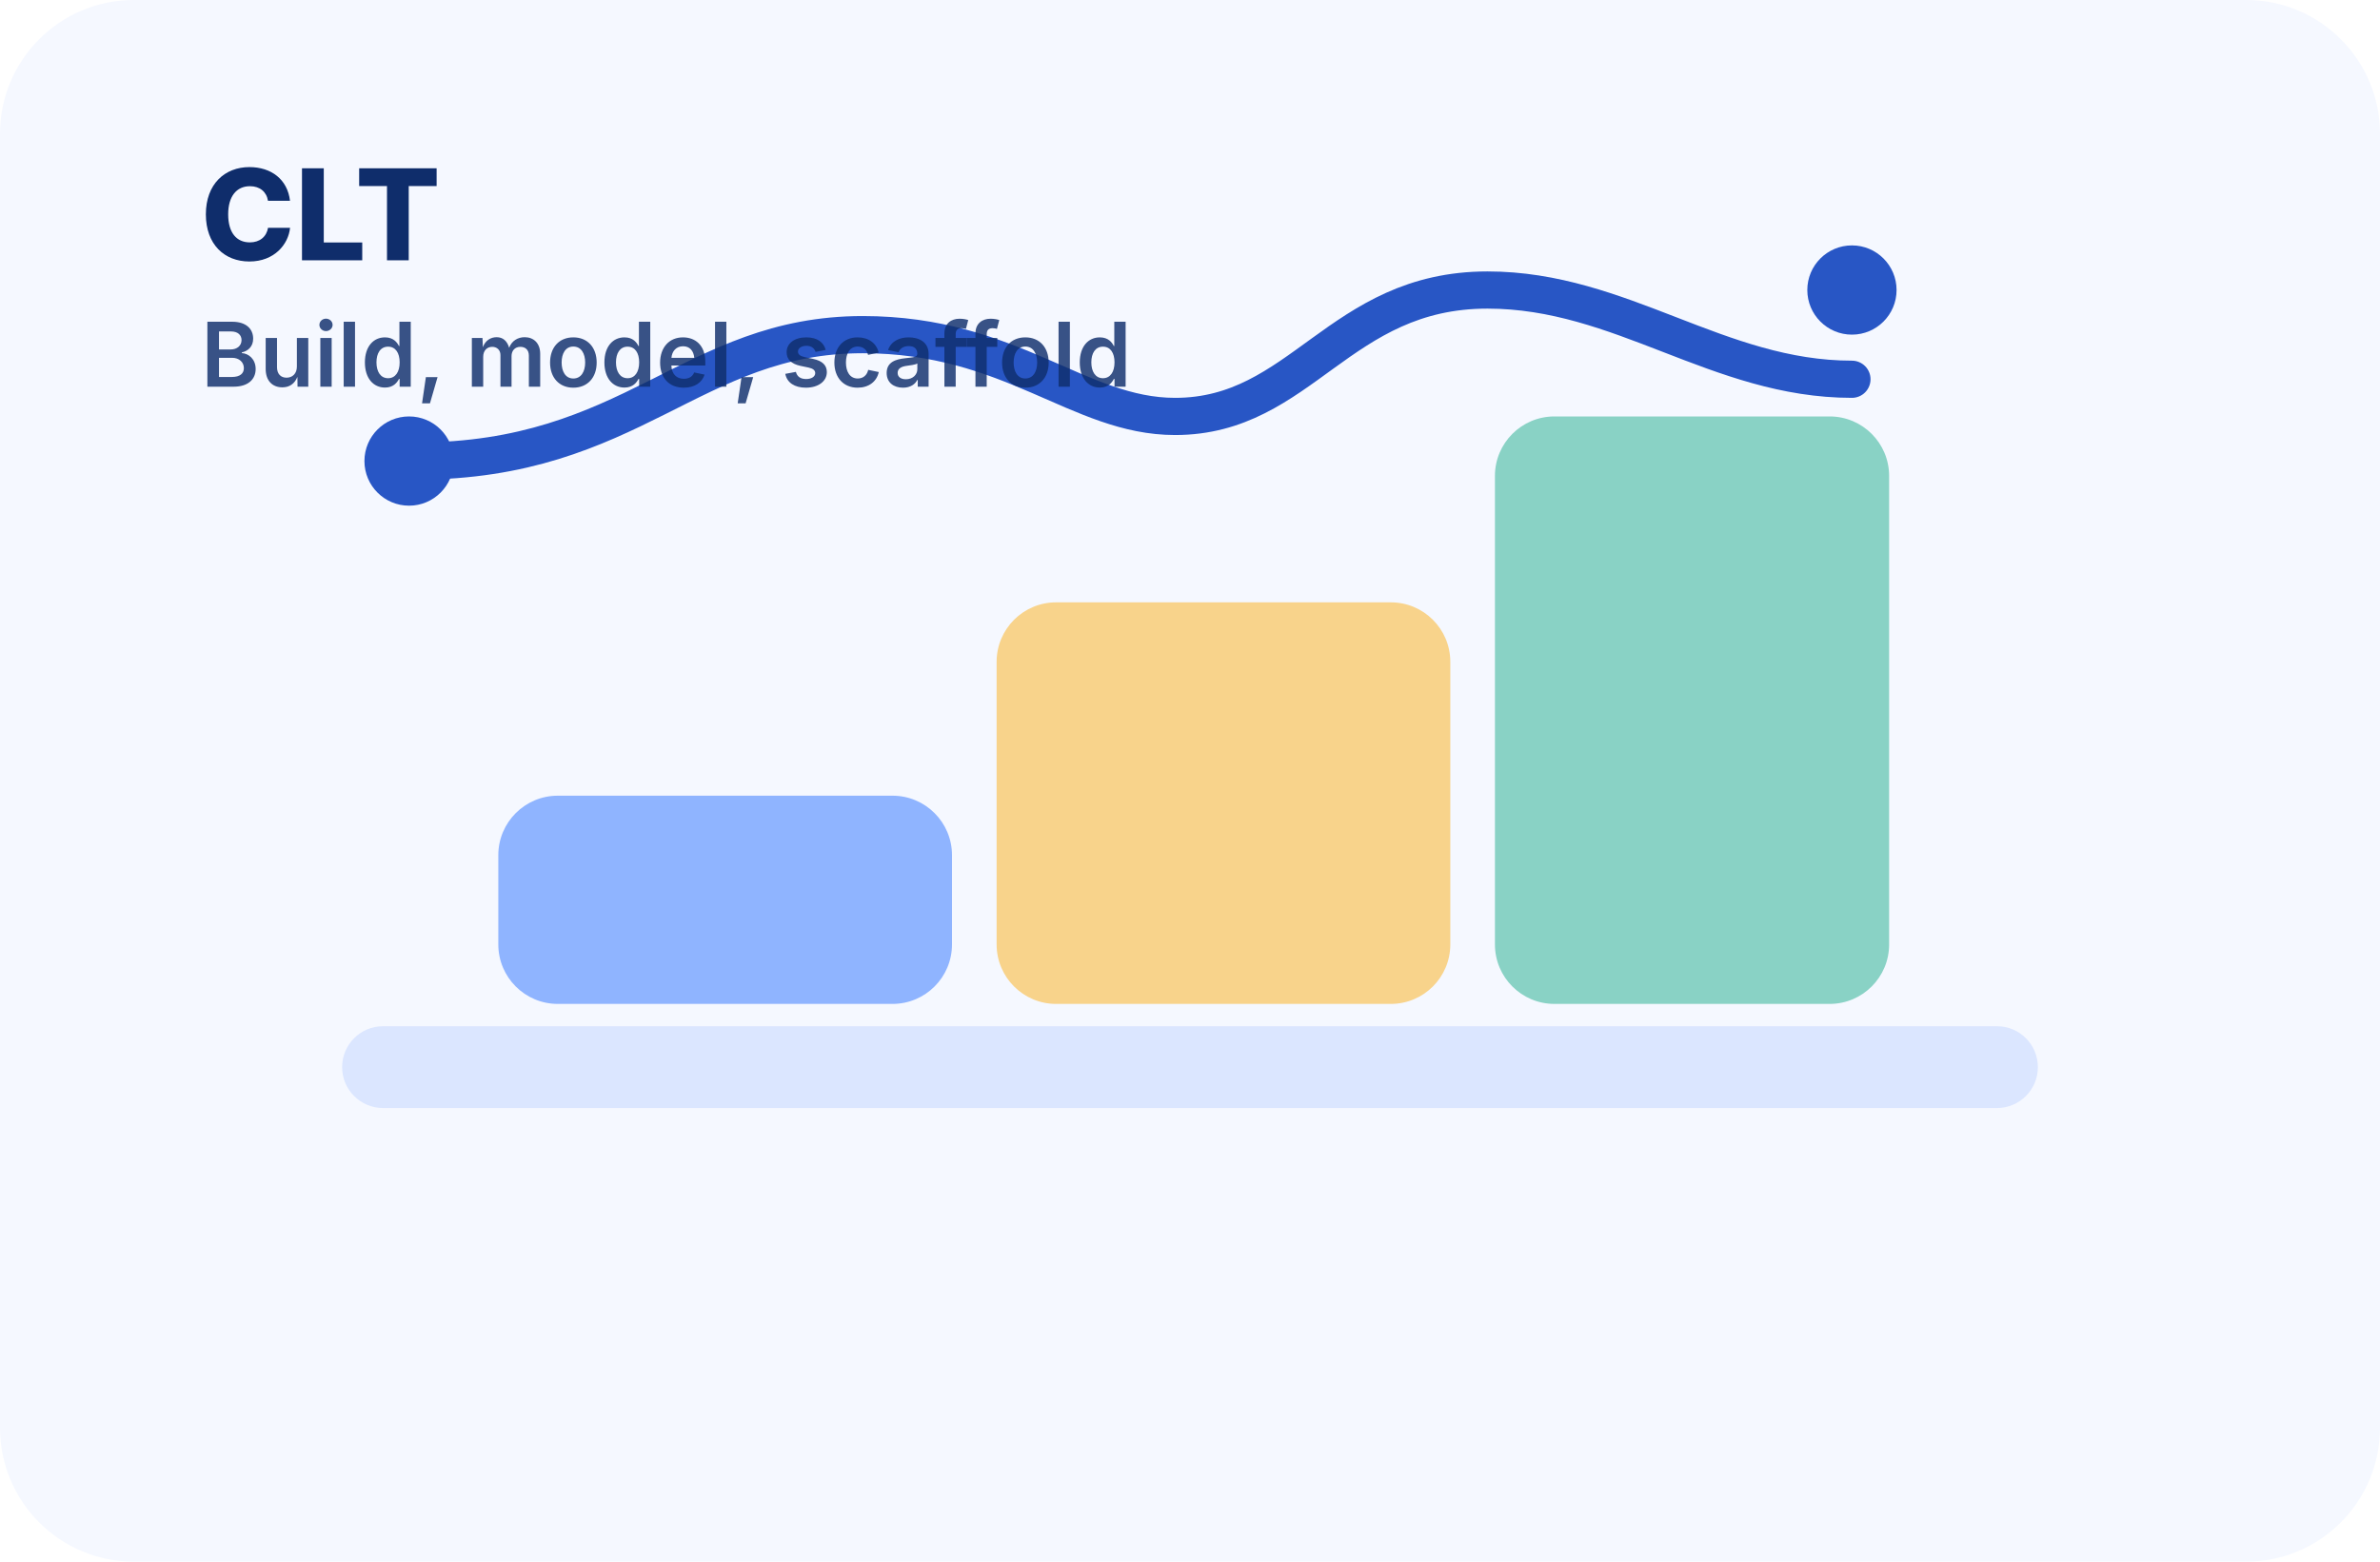
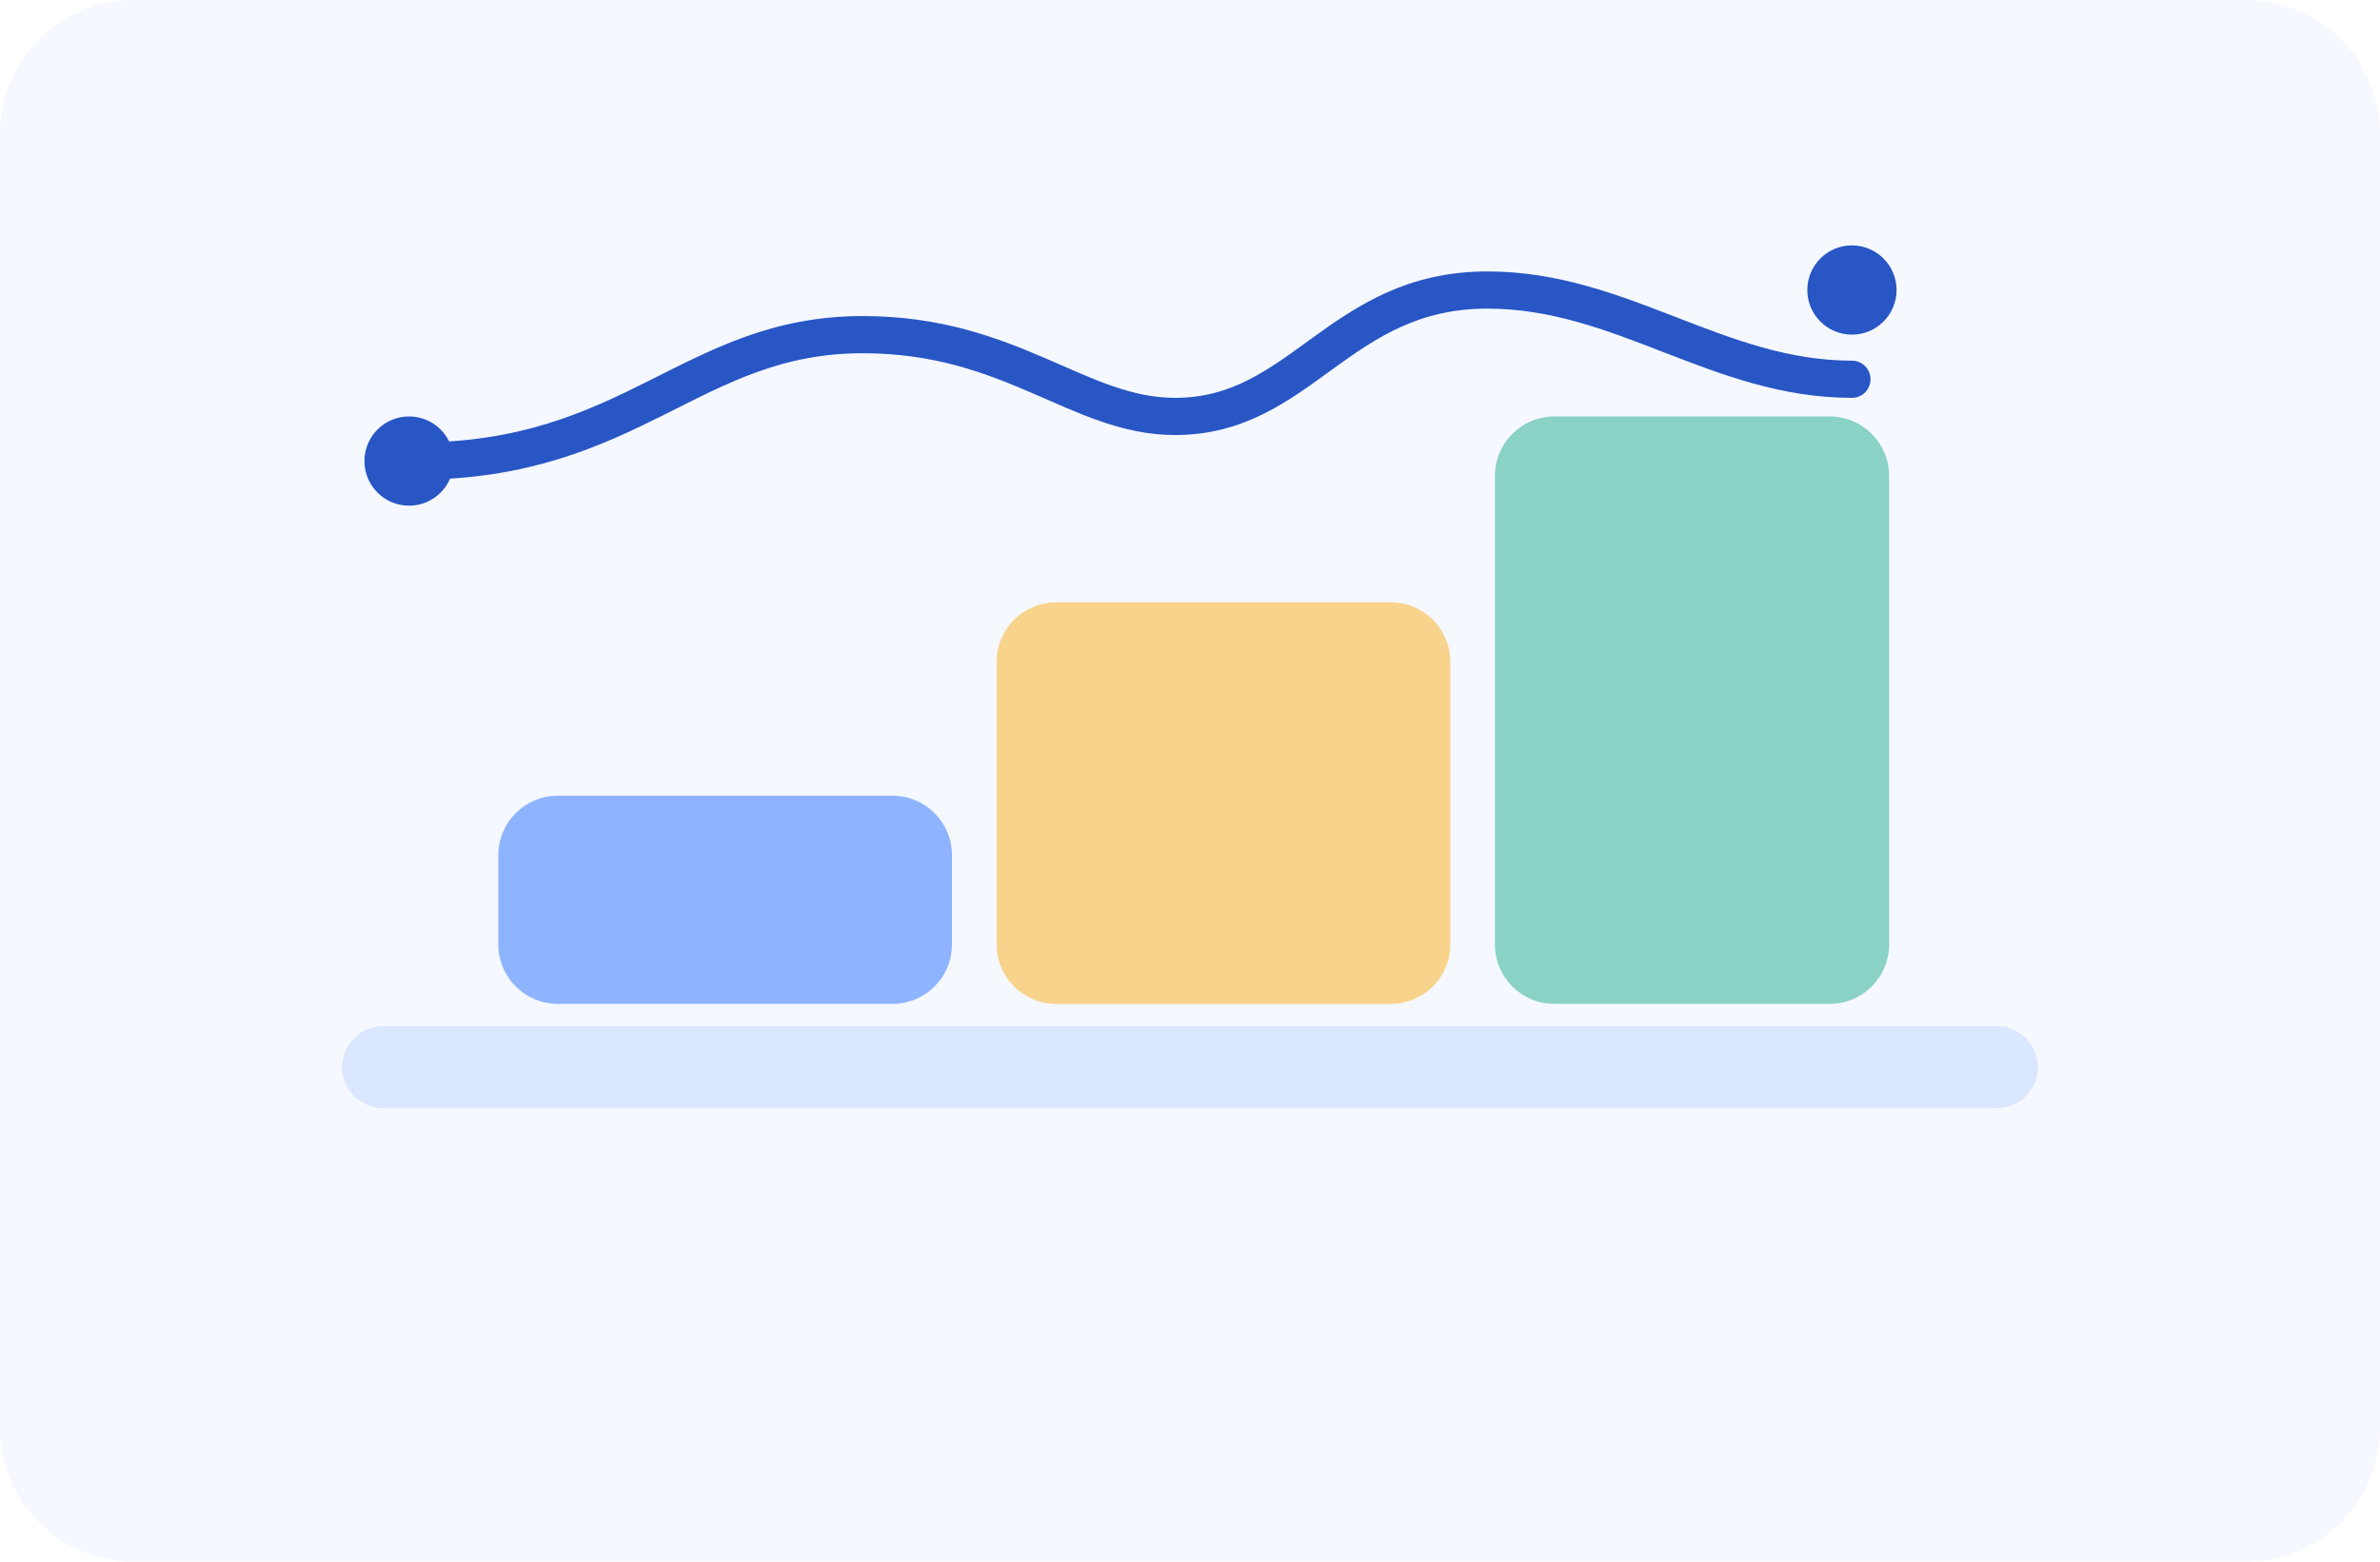
<svg xmlns="http://www.w3.org/2000/svg" width="640" height="420" viewBox="0 0 640 420" role="img" aria-labelledby="title desc">
  <rect width="640" height="420" rx="36" fill="#f5f8ff" />
  <rect x="92" y="276" width="456" height="22" rx="11" fill="#dbe6ff" />
  <rect x="134" y="214" width="122" height="56" rx="16" fill="#8fb4ff" />
  <rect x="268" y="162" width="122" height="108" rx="16" fill="#f8d38b" />
  <rect x="402" y="112" width="106" height="158" rx="16" fill="#89d2c5" />
  <path d="M112 124c58 0 74-34 120-34 40 0 58 22 84 22 34 0 44-34 84-34 36 0 62 24 98 24" fill="none" stroke="#2856c5" stroke-width="10" stroke-linecap="round" />
  <circle cx="110" cy="124" r="12" fill="#2856c5" />
  <circle cx="498" cy="78" r="12" fill="#2856c5" />
-   <g fill="#0f2d6b" font-family="Inter, Arial, sans-serif">
-     <text x="54" y="70" font-size="34" font-weight="800">CLT</text>
-     <text x="54" y="104" font-size="24" font-weight="600" opacity=".82">Build, model, scaffold</text>
-   </g>
</svg>
